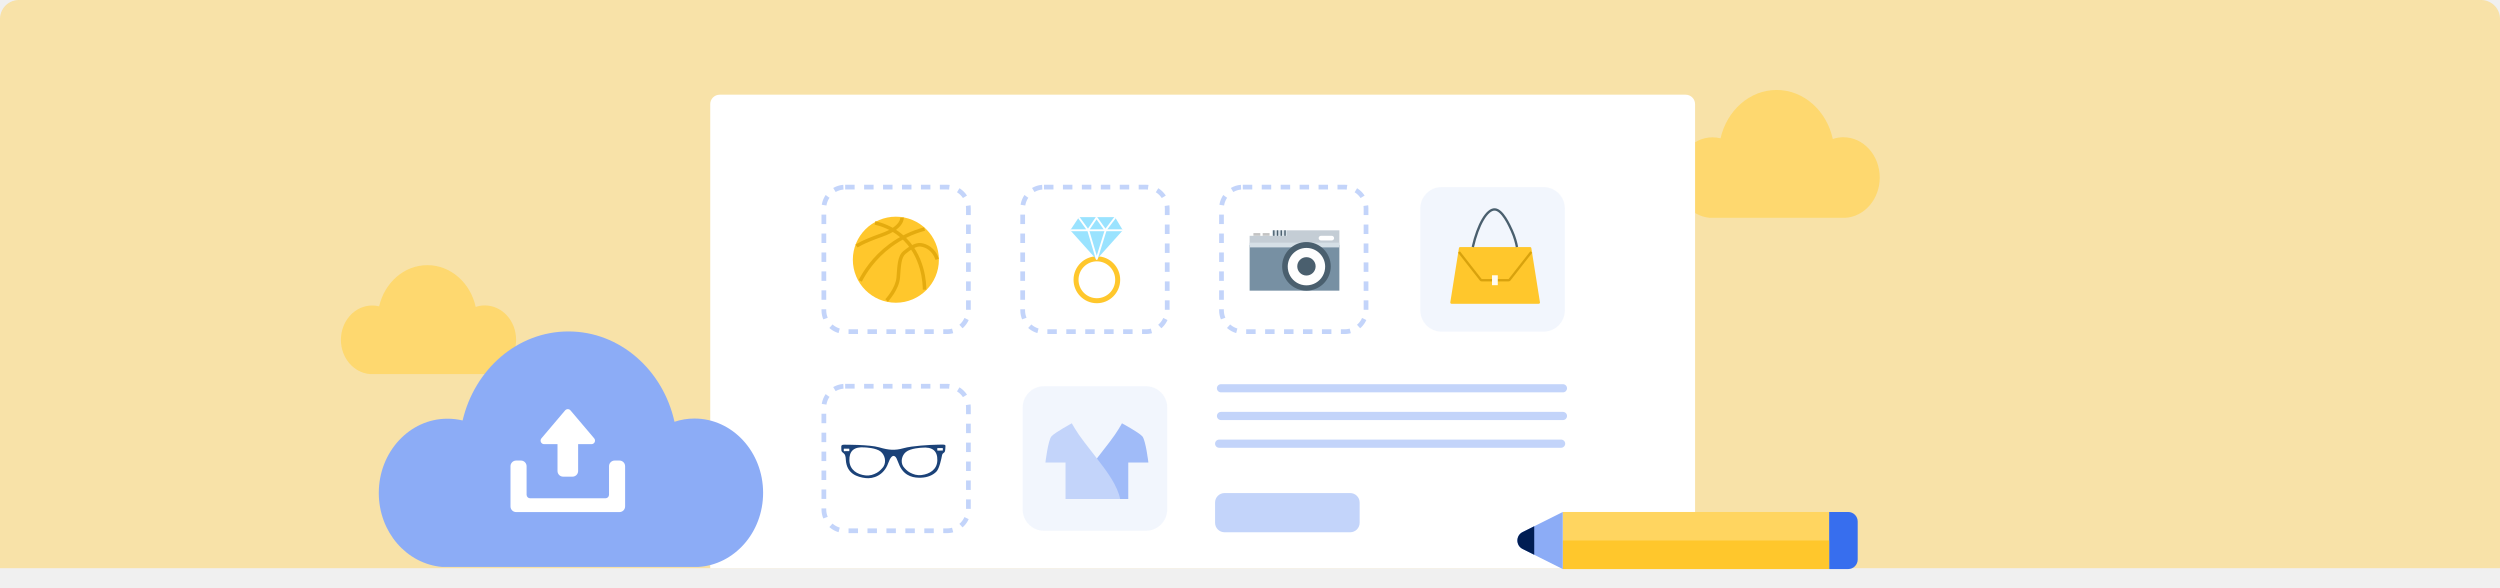
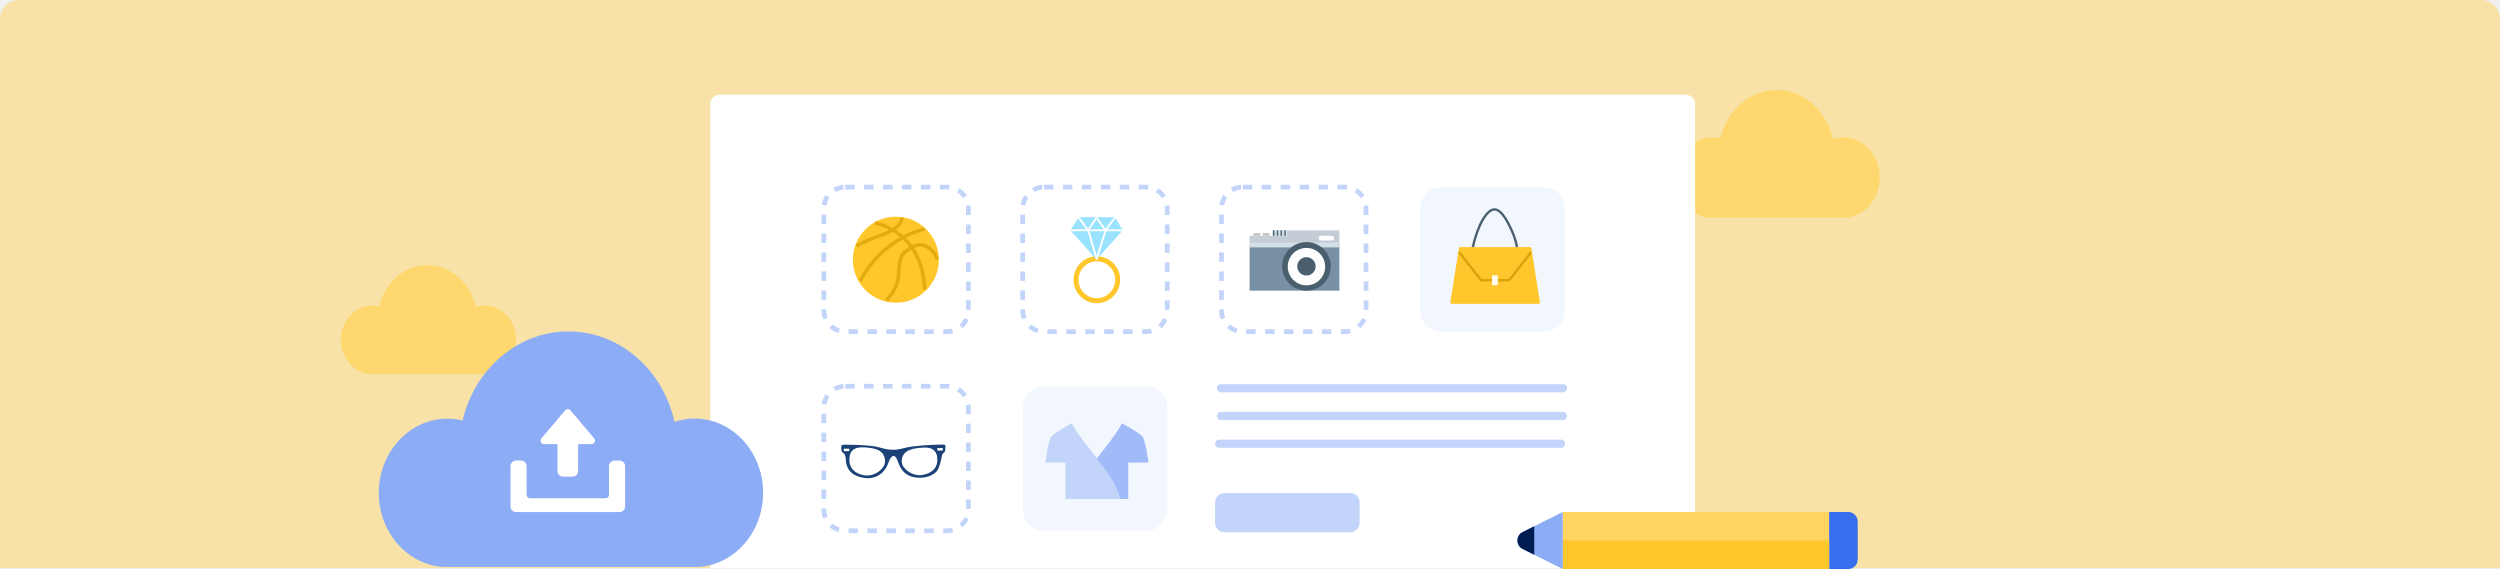
- <svg xmlns="http://www.w3.org/2000/svg" width="528" height="124" viewBox="0 0 528 124" fill="none">
+ <svg xmlns="http://www.w3.org/2000/svg" width="528" height="120" viewBox="0 0 528 120" fill="none">
  <path d="M0 4C0 1.791 1.791 0 4 0H524C526.209 0 528 1.791 528 4V120H0V4Z" fill="#FFD560" fill-opacity="0.5" />
  <path d="M389.735 46C393.778 45.759 397 42.058 397 37.502C397 32.798 393.561 28.986 389.315 28.986C388.544 28.986 387.79 29.116 387.084 29.358C385.809 23.426 380.978 19 375.223 19C369.502 19 364.72 23.351 363.379 29.209C362.823 29.074 362.255 29.005 361.684 29.005C357.439 29.005 354 32.816 354 37.521C354 42.002 357.12 45.647 361.08 46H389.735H389.735Z" fill="#FFD560" fill-opacity="0.8" />
  <path d="M102.748 79C106.228 78.794 109 75.642 109 71.76C109 67.754 106.041 64.507 102.388 64.507C101.724 64.507 101.075 64.617 100.468 64.823C99.371 59.77 95.214 56 90.262 56C85.339 56 81.225 59.707 80.07 64.696C79.592 64.581 79.103 64.523 78.612 64.522C74.959 64.522 72 67.769 72 71.777C72 75.594 74.685 78.699 78.092 79H102.749H102.748Z" fill="#FFD560" fill-opacity="0.8" />
  <path d="M150 22C150 20.895 150.895 20 152 20H356C357.105 20 358 20.895 358 22V118C358 119.105 357.105 120 356 120H150V22Z" fill="white" />
  <path d="M147.455 119.736C155.088 119.291 161.169 112.474 161.169 104.081C161.169 95.416 154.678 88.395 146.664 88.395C145.207 88.395 143.783 88.634 142.452 89.08C140.045 78.153 130.925 70 120.062 70C109.262 70 100.236 78.016 97.704 88.805C96.655 88.556 95.582 88.43 94.504 88.429C86.492 88.429 80 95.451 80 104.117C80 112.371 85.89 119.085 93.364 119.736H147.456H147.455Z" fill="#8CACF6" />
  <path fill-rule="evenodd" clip-rule="evenodd" d="M119.35 86.676C119.492 86.508 119.701 86.411 119.92 86.411C120.14 86.411 120.349 86.508 120.49 86.676L125.49 92.576C125.679 92.798 125.721 93.11 125.599 93.374C125.476 93.638 125.211 93.807 124.92 93.806H122.099V99.477C122.099 99.794 121.973 100.099 121.749 100.323C121.524 100.547 121.22 100.673 120.902 100.672H118.94C118.28 100.672 117.745 100.137 117.745 99.477V93.806H114.921C114.629 93.807 114.363 93.638 114.241 93.374C114.118 93.109 114.161 92.797 114.351 92.575L119.35 86.676V86.676ZM129.822 97.267C129.505 97.266 129.201 97.392 128.977 97.616C128.752 97.84 128.626 98.144 128.625 98.461V104.49C128.626 104.688 128.547 104.878 128.407 105.018C128.267 105.159 128.077 105.238 127.879 105.238H111.962C111.55 105.238 111.216 104.903 111.216 104.491V98.462C111.215 98.145 111.089 97.841 110.864 97.617C110.64 97.394 110.336 97.268 110.019 97.268H109.011C108.352 97.268 107.817 97.803 107.816 98.462V106.957C107.816 107.618 108.352 108.152 109.011 108.152H130.83C131.147 108.152 131.45 108.025 131.674 107.801C131.898 107.576 132.024 107.272 132.023 106.955V98.462C132.023 97.803 131.489 97.268 130.83 97.267H129.822V97.267Z" fill="white" />
  <rect x="215.99" y="81.569" width="30.527" height="30.527" rx="4.5" fill="#E7EEFD" fill-opacity="0.5" />
  <rect x="257.012" y="81.142" width="73.947" height="1.724" rx="0.861" fill="#C3D4FA" />
  <rect x="257.012" y="86.993" width="73.947" height="1.724" rx="0.861" fill="#C3D4FA" />
  <rect x="256.623" y="92.845" width="73.947" height="1.724" rx="0.861" fill="#C3D4FA" />
  <rect x="256.623" y="104.135" width="30.535" height="8.278" rx="2" fill="#C3D4FA" />
  <path fill-rule="evenodd" clip-rule="evenodd" d="M178.351 93.92C178.393 93.92 183.67 93.886 185.67 94.476C187.67 95.067 188.99 95.178 190.83 94.661C192.668 94.144 196.395 93.952 197.819 93.923C199.242 93.893 199.681 93.826 199.684 94.184C199.686 94.542 199.62 95.118 199.593 95.244C199.57 95.347 199.522 95.523 199.253 95.684C199.105 95.775 199.002 95.925 198.971 96.096C198.826 96.875 198.394 98.942 197.791 99.579C197.042 100.37 195.886 100.84 194.533 100.891C193.179 100.941 191.139 100.744 190.008 98.393C190.008 98.393 189.413 96.979 189.356 96.825C189.299 96.671 188.508 95.231 187.589 97.819C186.67 100.407 184.441 101.174 182.793 100.969C181.144 100.765 178.795 100.12 178.636 97.075C178.636 97.075 178.632 96.304 178.364 95.926C178.096 95.549 177.664 95.551 177.687 94.892C177.711 94.232 177.5 93.915 178.351 93.919V93.92Z" fill="#1B4278" />
  <path fill-rule="evenodd" clip-rule="evenodd" d="M179.331 95.281L178.255 95.288C178.228 95.288 178.207 95.267 178.206 95.24L178.203 94.81C178.203 94.784 178.225 94.762 178.252 94.762L179.327 94.755C179.354 94.755 179.376 94.777 179.377 94.804L179.379 95.232C179.379 95.245 179.374 95.258 179.365 95.267C179.356 95.276 179.344 95.282 179.331 95.282V95.281ZM199.08 95.157L198.004 95.163C197.977 95.163 197.956 95.142 197.955 95.115L197.952 94.686C197.952 94.659 197.974 94.637 198.001 94.637L199.076 94.63C199.103 94.63 199.125 94.652 199.125 94.679L199.128 95.108C199.128 95.135 199.107 95.156 199.08 95.157V95.157ZM185.179 99.86C184.475 100.231 183.75 100.522 182.732 100.4C181.104 100.206 179.464 99.298 179.392 97.273C179.319 95.248 180.362 94.281 182.695 94.499C182.695 94.499 185.028 94.565 186.023 95.391C186.893 96.113 187.217 97.486 186.626 98.488C186.54 98.635 186.436 98.77 186.316 98.892C186.316 98.892 185.792 99.538 185.179 99.861V99.86ZM192.218 99.827C192.925 100.181 193.653 100.456 194.668 100.324C196.291 100.114 197.918 99.206 197.966 97.227C198.013 95.247 196.959 94.317 194.632 94.557C194.632 94.557 192.303 94.652 191.32 95.471C190.46 96.187 190.152 97.532 190.755 98.504C190.841 98.644 190.946 98.774 191.071 98.895C191.071 98.895 191.601 99.519 192.218 99.827V99.827Z" fill="white" />
  <path fill-rule="evenodd" clip-rule="evenodd" d="M227.123 105.39C227.811 102.772 229.701 99.443 230.302 98.623C230.943 97.747 232.609 95.591 234.318 93.391C236.026 91.191 236.957 89.401 236.957 89.401C236.957 89.401 240.531 91.331 241.258 92.152C241.978 92.965 242.54 97.683 242.54 97.683H238.289V105.39H227.123Z" fill="#8CACF6" fill-opacity="0.8" />
  <path fill-rule="evenodd" clip-rule="evenodd" d="M225.042 97.683V105.393H236.574C236.062 102.638 233.67 99.498 233.03 98.623C232.388 97.747 230.723 95.59 229.014 93.39C227.306 91.19 226.374 89.4 226.374 89.4C226.374 89.4 222.8 91.331 222.073 92.152C221.354 92.965 220.792 97.683 220.792 97.683H225.042Z" fill="#C3D4FA" />
  <rect x="174" y="39.518" width="30.527" height="30.527" rx="4.5" stroke="#C3D4FA" stroke-dasharray="2 2" />
  <rect x="174" y="81.569" width="30.527" height="30.527" rx="4.5" stroke="#C3D4FA" stroke-dasharray="2 2" />
  <rect x="215.99" y="39.518" width="30.527" height="30.527" rx="4.5" stroke="#C3D4FA" stroke-dasharray="2 2" />
  <rect x="257.979" y="39.518" width="30.527" height="30.527" rx="4.5" stroke="#C3D4FA" stroke-dasharray="2 2" />
  <path fill-rule="evenodd" clip-rule="evenodd" d="M266.179 49.804V49.224H264.721V49.804M268.136 49.804V49.224H266.677V49.804" fill="#C4C4C4" />
  <path fill-rule="evenodd" clip-rule="evenodd" d="M282.876 48.646H271.792V49.804H263.922V51.756H282.876V48.646Z" fill="#C4CDD5" />
  <path fill-rule="evenodd" clip-rule="evenodd" d="M263.922 61.386H282.876V51.756H263.922V61.386Z" fill="#7790A3" />
  <path fill-rule="evenodd" clip-rule="evenodd" d="M281.269 50.783H278.967C278.705 50.771 278.499 50.556 278.499 50.294C278.499 50.031 278.705 49.816 278.967 49.804H281.269C281.538 49.804 281.759 50.024 281.759 50.294C281.759 50.564 281.538 50.783 281.269 50.783Z" fill="white" />
  <path fill-rule="evenodd" clip-rule="evenodd" d="M268.634 49.805H271.794V48.645H268.634V49.805Z" fill="#D5DFE6" />
  <path d="M268.879 48.638V49.804H269.179V48.638H268.879ZM270.452 48.638V49.804H270.752V48.638H270.452ZM269.662 48.638V49.804H269.962V48.638H269.662ZM271.245 48.638V49.804H271.545V48.638H271.245Z" fill="#4A5F6E" />
  <path d="M263.922 51.756H282.876" stroke="#D5DFE6" stroke-linejoin="round" />
  <path fill-rule="evenodd" clip-rule="evenodd" d="M281.056 56.252C281.056 59.087 278.758 61.386 275.922 61.386C273.087 61.386 270.788 59.087 270.788 56.252C270.788 53.416 273.087 51.118 275.922 51.118C278.758 51.118 281.056 53.416 281.056 56.252V56.252Z" fill="#4A5F6E" />
  <path fill-rule="evenodd" clip-rule="evenodd" d="M279.873 56.252C279.896 57.679 279.148 59.007 277.916 59.727C276.684 60.447 275.159 60.447 273.927 59.727C272.695 59.007 271.947 57.679 271.97 56.252C272.004 54.094 273.763 52.363 275.921 52.363C278.08 52.363 279.839 54.094 279.873 56.252Z" fill="#FEFEFE" />
  <path fill-rule="evenodd" clip-rule="evenodd" d="M277.861 56.252C277.861 57.323 276.993 58.192 275.921 58.193C274.85 58.193 273.981 57.324 273.981 56.253C273.981 55.182 274.85 54.313 275.921 54.313C276.992 54.313 277.861 55.182 277.861 56.253V56.252Z" fill="#4A5F6E" />
  <rect x="299.969" y="39.518" width="30.527" height="30.527" rx="4.5" fill="#E7EEFD" fill-opacity="0.5" />
  <path fill-rule="evenodd" clip-rule="evenodd" d="M198.295 54.85C198.295 59.869 194.226 63.938 189.207 63.938C184.188 63.938 180.119 59.869 180.119 54.85C180.119 49.831 184.188 45.762 189.207 45.762C194.226 45.762 198.295 49.831 198.295 54.85V54.85Z" fill="#FFC72C" />
  <path d="M184.798 47.08C186.183 47.395 188.293 48.094 190.301 49.774C195.161 53.836 195.264 60.148 195.265 61.18" stroke="#E4AB0F" stroke-width="0.75" stroke-linejoin="bevel" />
  <path d="M188.042 51.846L188.265 52.147L188.265 52.147L188.042 51.846ZM186.299 49.607L186.424 49.961L186.424 49.961L186.299 49.607ZM189.712 58.61L189.338 58.581L189.338 58.581L189.712 58.61ZM191.007 53.334L191.248 53.621L191.248 53.621L191.007 53.334ZM194.488 51.704L194.437 52.075L194.438 52.076L194.488 51.704ZM195.169 48.007C192.517 48.711 190.023 49.912 187.819 51.544L188.265 52.147C190.394 50.571 192.801 49.412 195.361 48.731L195.169 48.007ZM187.819 51.544C184.235 54.198 182.287 57.343 181.348 59.141L182.012 59.489C182.921 57.749 184.805 54.71 188.265 52.147L187.819 51.544ZM190.499 45.967C190.127 46.013 190.127 46.013 190.127 46.012C190.127 46.012 190.127 46.012 190.127 46.012C190.127 46.011 190.126 46.011 190.126 46.01C190.126 46.009 190.126 46.009 190.126 46.008C190.126 46.007 190.126 46.006 190.126 46.006C190.126 46.005 190.126 46.007 190.126 46.009C190.126 46.015 190.127 46.028 190.126 46.048C190.125 46.086 190.12 46.151 190.102 46.237C190.066 46.407 189.979 46.667 189.761 46.981C189.327 47.609 188.353 48.48 186.174 49.254L186.424 49.961C188.699 49.154 189.826 48.205 190.378 47.408C190.654 47.01 190.78 46.656 190.836 46.391C190.864 46.258 190.874 46.15 190.876 46.069C190.877 46.029 190.876 45.997 190.875 45.972C190.875 45.959 190.874 45.949 190.873 45.94C190.873 45.936 190.872 45.932 190.872 45.929C190.872 45.927 190.872 45.926 190.872 45.925C190.871 45.924 190.871 45.923 190.871 45.923C190.871 45.922 190.871 45.922 190.871 45.922C190.871 45.921 190.871 45.921 190.499 45.967ZM186.174 49.254C183.936 50.047 182.571 50.648 181.76 51.053C181.355 51.256 181.086 51.411 180.916 51.518C180.831 51.572 180.77 51.614 180.729 51.644C180.708 51.659 180.692 51.671 180.68 51.68C180.674 51.684 180.67 51.688 180.666 51.691C180.664 51.693 180.662 51.694 180.661 51.696C180.66 51.696 180.659 51.697 180.659 51.697C180.658 51.697 180.658 51.698 180.658 51.698C180.657 51.698 180.657 51.698 180.657 51.698C180.657 51.699 180.657 51.699 180.899 51.985C181.141 52.271 181.141 52.272 181.141 52.272C181.141 52.272 181.14 52.272 181.14 52.272C181.14 52.272 181.14 52.272 181.14 52.273C181.139 52.273 181.139 52.273 181.139 52.273C181.138 52.274 181.138 52.274 181.138 52.274C181.138 52.274 181.139 52.273 181.141 52.272C181.145 52.268 181.154 52.262 181.168 52.252C181.195 52.232 181.243 52.199 181.316 52.153C181.462 52.061 181.708 51.918 182.096 51.724C182.871 51.336 184.206 50.747 186.424 49.961L186.174 49.254ZM187.247 63.457C187.52 63.714 187.52 63.714 187.52 63.714C187.52 63.714 187.52 63.714 187.52 63.713C187.521 63.713 187.521 63.713 187.521 63.713C187.521 63.712 187.522 63.712 187.523 63.711C187.524 63.709 187.526 63.707 187.529 63.705C187.534 63.699 187.541 63.692 187.55 63.682C187.568 63.662 187.594 63.633 187.626 63.596C187.692 63.522 187.785 63.414 187.896 63.278C188.119 63.005 188.418 62.615 188.723 62.147C189.327 61.221 189.985 59.945 190.086 58.639L189.338 58.581C189.252 59.698 188.677 60.846 188.095 61.737C187.808 62.178 187.525 62.546 187.315 62.803C187.21 62.932 187.124 63.032 187.064 63.1C187.034 63.134 187.011 63.16 186.995 63.176C186.988 63.185 186.982 63.191 186.978 63.195C186.976 63.197 186.975 63.199 186.974 63.199C186.974 63.2 186.974 63.2 186.974 63.2C186.974 63.2 186.973 63.2 186.973 63.2C186.973 63.2 186.974 63.2 186.974 63.2C186.974 63.2 186.974 63.2 187.247 63.457ZM190.086 58.639C190.182 57.409 190.233 56.35 190.393 55.473C190.553 54.596 190.809 53.991 191.248 53.621L190.765 53.047C190.122 53.588 189.825 54.41 189.655 55.338C189.486 56.265 189.431 57.389 189.338 58.581L190.086 58.639ZM191.248 53.621C191.778 53.175 192.36 52.75 192.929 52.456C193.505 52.158 194.021 52.019 194.437 52.075L194.539 51.333C193.897 51.245 193.213 51.465 192.584 51.79C191.947 52.119 191.317 52.582 190.765 53.047L191.248 53.621ZM194.438 52.076C195.39 52.204 196.916 52.854 197.578 54.89L198.291 54.658C197.52 52.286 195.706 51.49 194.538 51.332L194.438 52.076Z" fill="#E4AB0F" />
  <path fill-rule="evenodd" clip-rule="evenodd" d="M231.631 62.981C229.493 62.967 227.771 61.212 227.786 59.062C227.8 56.912 229.545 55.182 231.684 55.196C233.822 55.21 235.544 56.965 235.529 59.115C235.515 61.265 233.77 62.996 231.631 62.981ZM231.691 54.136C228.971 54.118 226.751 56.32 226.732 59.056C226.714 61.79 228.904 64.022 231.625 64.041C234.345 64.059 236.565 61.857 236.583 59.121C236.602 56.387 234.411 54.155 231.691 54.136Z" fill="#FFC72C" />
  <path fill-rule="evenodd" clip-rule="evenodd" d="M226.038 48.63L227.874 45.861H235.49L237.142 48.629L231.59 54.811L226.038 48.629V48.63Z" fill="#9AE3FF" />
  <path d="M226.182 48.428C226.071 48.428 225.982 48.517 225.982 48.628C225.982 48.738 226.071 48.828 226.182 48.828V48.428ZM236.996 48.828C237.106 48.828 237.196 48.738 237.196 48.628C237.196 48.517 237.106 48.428 236.996 48.428V48.828ZM228.028 45.862C227.963 45.773 227.838 45.753 227.748 45.818C227.659 45.883 227.639 46.008 227.704 46.097L228.028 45.862ZM229.79 48.63L229.628 48.748C229.666 48.8 229.728 48.831 229.793 48.83C229.858 48.829 229.919 48.796 229.956 48.742L229.79 48.63ZM231.582 45.98L231.745 45.864C231.707 45.811 231.645 45.779 231.579 45.78C231.514 45.781 231.453 45.814 231.416 45.868L231.582 45.98ZM233.47 48.63L233.307 48.746C233.344 48.798 233.403 48.829 233.467 48.83C233.53 48.831 233.591 48.802 233.629 48.751L233.47 48.63ZM235.641 46.101C235.708 46.013 235.691 45.888 235.603 45.821C235.515 45.754 235.389 45.771 235.323 45.859L235.641 46.101ZM226.182 48.828H236.996V48.428H226.182V48.828ZM227.704 46.097L229.628 48.748L229.952 48.513L228.028 45.862L227.704 46.097ZM229.956 48.742L231.748 46.092L231.416 45.868L229.624 48.518L229.956 48.742ZM231.419 46.096L233.307 48.746L233.633 48.514L231.745 45.864L231.419 46.096ZM233.629 48.751L235.641 46.101L235.323 45.859L233.311 48.509L233.629 48.751Z" fill="white" />
  <path d="M229.834 48.63C229.834 48.63 231.553 54.404 231.627 54.691L233.515 48.629" stroke="white" stroke-width="0.4" stroke-linecap="round" stroke-linejoin="round" />
  <path fill-rule="evenodd" clip-rule="evenodd" d="M315.772 52.176H308.391C308.258 52.176 308.145 52.273 308.124 52.404L306.304 63.847C306.291 63.925 306.314 64.005 306.365 64.066C306.417 64.126 306.493 64.161 306.572 64.161H324.972C325.138 64.161 325.266 64.011 325.24 63.847L323.42 52.404C323.398 52.273 323.285 52.177 323.152 52.176H315.772Z" fill="#FFC72C" />
  <path d="M323.408 53.217L318.816 59.083C318.766 59.147 318.689 59.185 318.607 59.185H312.936C312.855 59.185 312.778 59.147 312.728 59.083L308.135 53.217" stroke="#D8A20D" stroke-width="0.5" />
  <path fill-rule="evenodd" clip-rule="evenodd" d="M315.111 60.233H316.333V58.138H315.111V60.233Z" fill="#FFFBF1" />
  <path d="M311.055 52.176C312.151 47.38 314.068 44.136 315.719 44.233C317.301 44.327 318.741 47.498 319.303 48.736C319.917 50.086 320.22 51.299 320.383 52.176" stroke="#4A5F6E" stroke-width="0.5" />
  <path d="M386.316 120.185H330.056L330.056 108.13L386.316 108.13L386.316 120.185Z" fill="#FFD560" />
  <path d="M390.336 120.185L386.316 120.185L386.317 108.129H390.336C390.869 108.129 391.38 108.341 391.757 108.718C392.134 109.095 392.346 109.606 392.346 110.139L392.345 118.176C392.344 119.286 391.445 120.185 390.336 120.185Z" fill="#376EEE" />
  <path d="M386.317 120.185H330.056V114.157H386.317V120.185Z" fill="#FFC72C" />
  <path d="M330.056 120.185L321.578 115.946C320.104 115.209 320.104 113.106 321.578 112.369L330.056 108.13L330.056 120.185Z" fill="#8CACF6" />
  <path d="M324.029 117.171L321.578 115.946C320.104 115.209 320.104 113.105 321.578 112.368L324.028 111.143L324.029 117.171Z" fill="#001D53" />
</svg>
